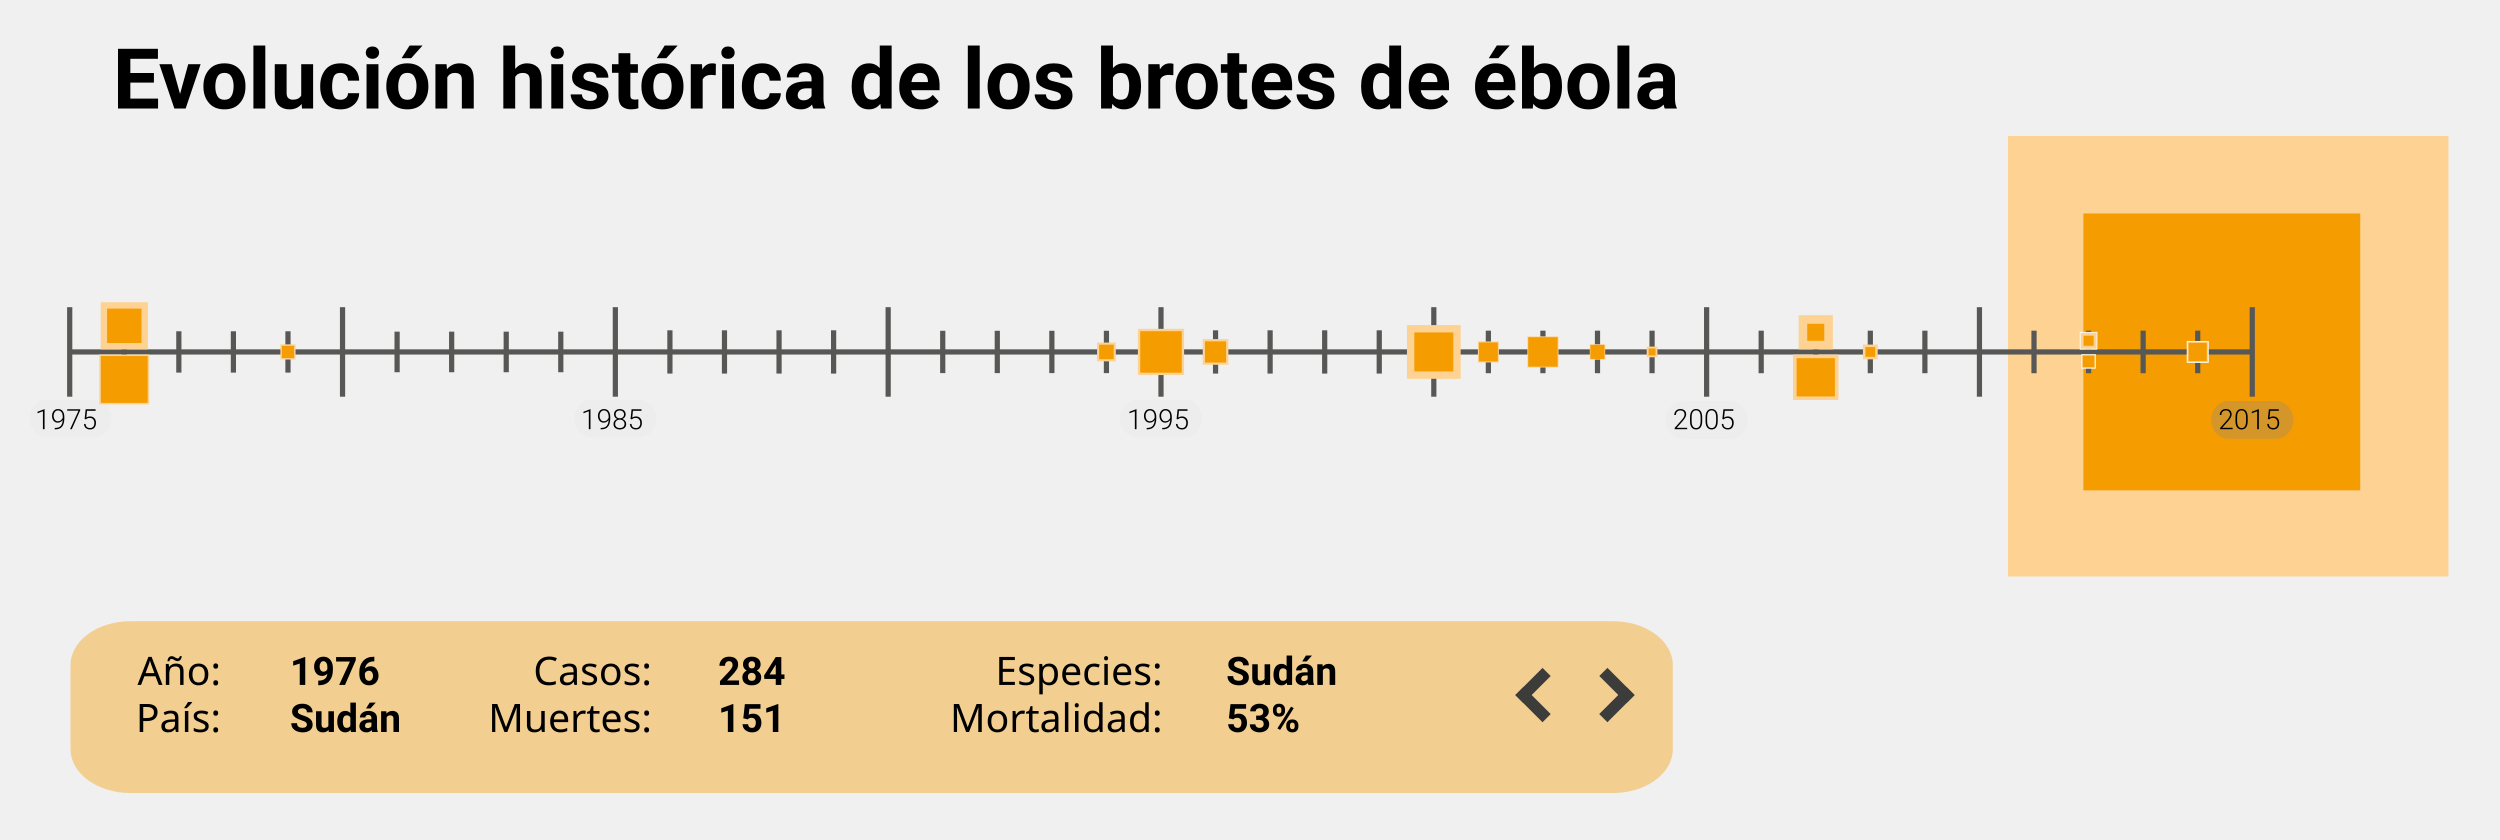
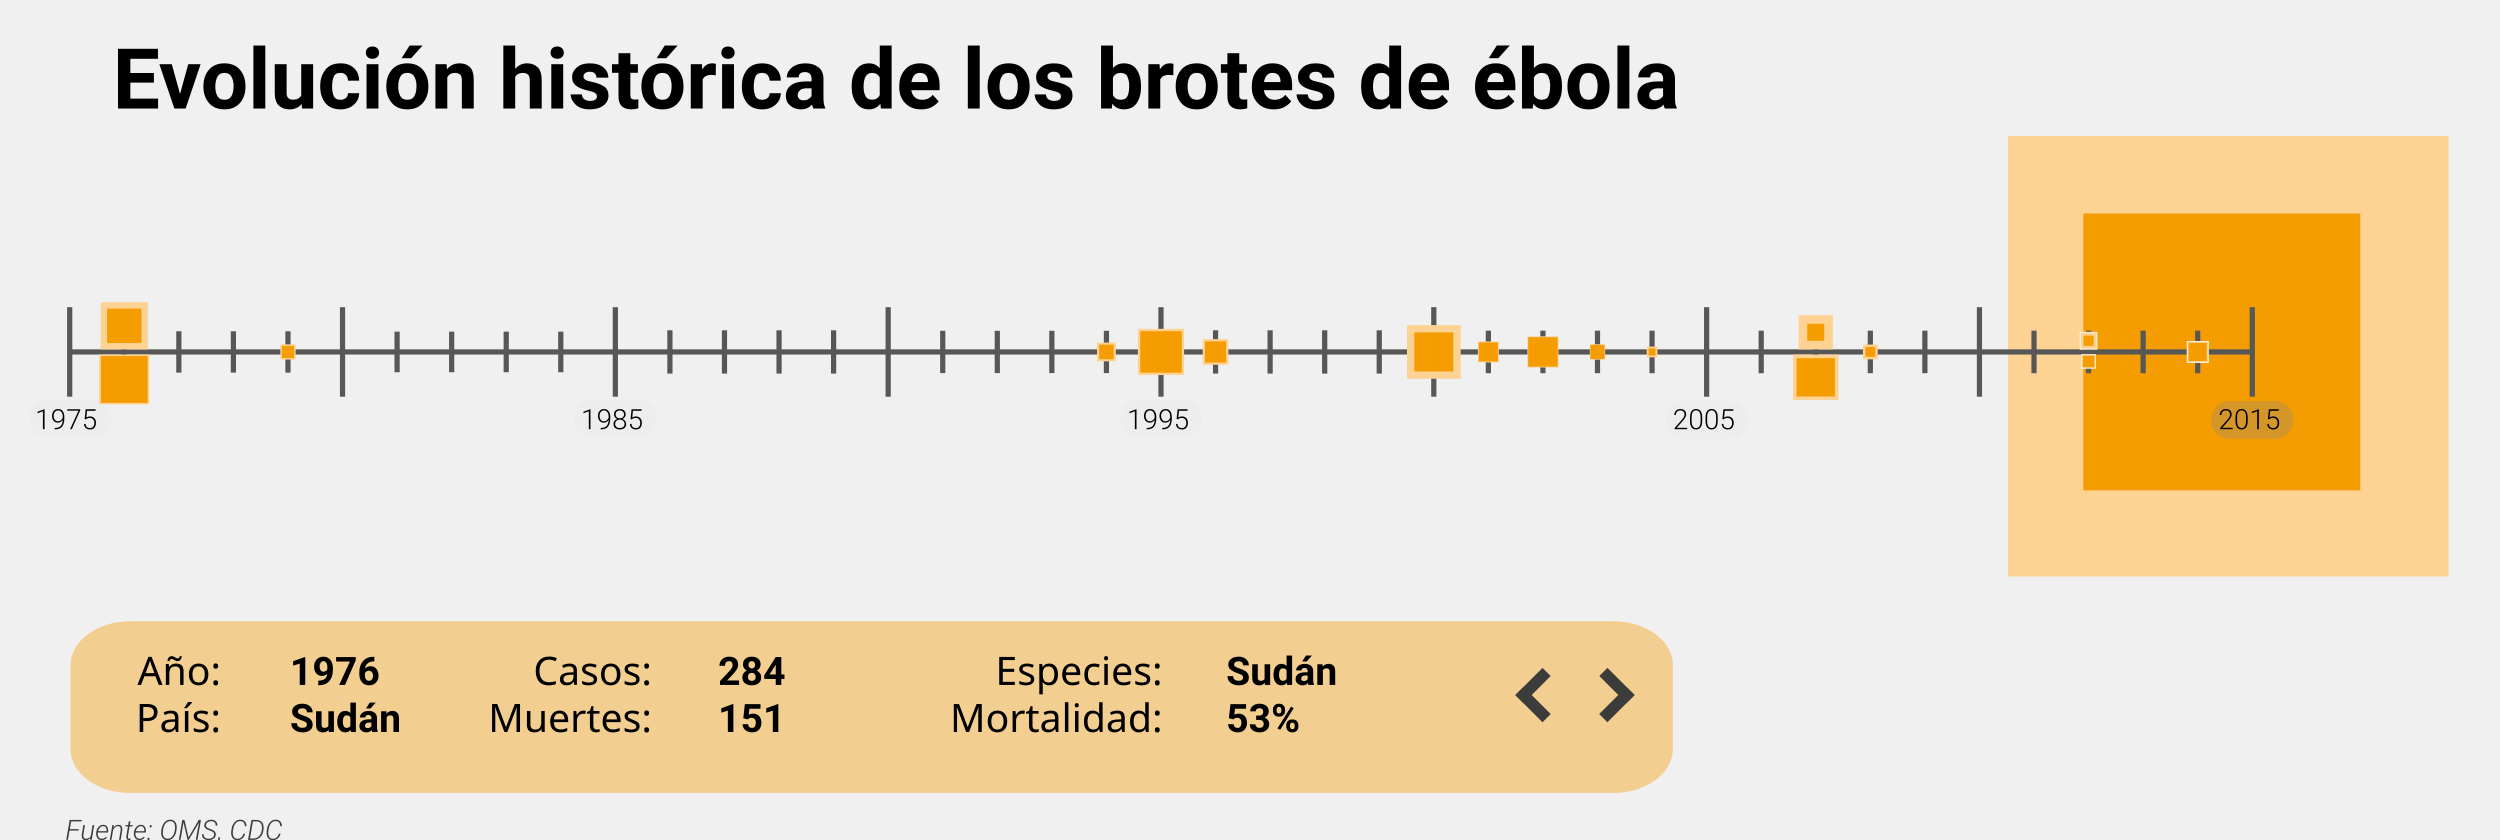
<svg xmlns="http://www.w3.org/2000/svg" version="1.1" id="Capa_1" x="0px" y="0px" width="893px" height="300px" viewBox="0 0 893 300" enable-background="new 0 0 893 300" xml:space="preserve">
  <defs id="defs269" />
  <path fill="#EDEDED" d="M624.272,150c0,3.739-2.789,6.768-6.229,6.768h-16.871c-3.44,0-6.229-3.029-6.229-6.768l0,0  c0-3.737,2.789-6.767,6.229-6.767h16.871C621.483,143.232,624.272,146.262,624.272,150L624.272,150z" id="path3" />
  <path fill="#EDEDED" d="M429.371,149.471c0,3.738-2.789,6.768-6.229,6.768h-16.871c-3.44,0-6.229-3.029-6.229-6.768l0,0  c0-3.737,2.789-6.767,6.229-6.767h16.871C426.582,142.704,429.371,145.733,429.371,149.471L429.371,149.471z" id="path5" />
  <path fill="#EDEDED" d="M234.468,149.471c0,3.738-2.789,6.767-6.229,6.767h-16.871c-3.44,0-6.229-3.029-6.229-6.767l0,0  c0-3.737,2.789-6.767,6.229-6.767h16.871C231.679,142.704,234.468,145.734,234.468,149.471L234.468,149.471z" id="path7" />
  <path fill="#EDEDED" d="M39.86,149.471c0,3.737-2.789,6.767-6.229,6.767H16.76c-3.44,0-6.229-3.029-6.229-6.767l0,0  c0-3.737,2.789-6.767,6.229-6.767H33.63C37.071,142.704,39.86,145.733,39.86,149.471L39.86,149.471z" id="path9" />
  <text class="title" transform="matrix(1 0 0 1 40.2437 38.7671)" font-family="Roboto" font-weight="700" font-size="30" id="text11">Evolución histórica de los brotes de ébola</text>
  <g id="g3655" class="_2014-2015">
    <rect id="rect13" height="157.336" width="157.337" y="48.597" x="717.253" style="fill:#fdd292" />
    <rect id="rect15" height="98.894" width="98.893" y="76.267" x="744.179" style="fill:#f59c00" />
  </g>
  <g id="g17">
    <line fill="none" stroke="#575756" stroke-width="1.861" stroke-miterlimit="10" x1="24.901" y1="125.714" x2="804.51" y2="125.714" id="line19" />
    <line fill="none" stroke="#575756" stroke-width="1.861" stroke-miterlimit="10" x1="24.901" y1="109.724" x2="24.901" y2="141.704" id="line21" />
    <line fill="none" stroke="#575756" stroke-width="1.861" stroke-miterlimit="10" x1="63.882" y1="118.33" x2="63.882" y2="133.098" id="line23" />
    <line fill="none" stroke="#575756" stroke-width="1.861" stroke-miterlimit="10" x1="44.391" y1="118.33" x2="44.391" y2="133.098" id="line25" />
    <line fill="none" stroke="#575756" stroke-width="1.861" stroke-miterlimit="10" x1="102.862" y1="118.33" x2="102.862" y2="133.098" id="line27" />
    <line fill="none" stroke="#575756" stroke-width="1.861" stroke-miterlimit="10" x1="83.372" y1="118.33" x2="83.372" y2="133.098" id="line29" />
    <line fill="none" stroke="#575756" stroke-width="1.861" stroke-miterlimit="10" x1="122.353" y1="109.724" x2="122.353" y2="141.704" id="line31" />
    <line fill="none" stroke="#575756" stroke-width="1.861" stroke-miterlimit="10" x1="161.333" y1="118.465" x2="161.333" y2="132.963" id="line33" />
    <line fill="none" stroke="#575756" stroke-width="1.861" stroke-miterlimit="10" x1="141.842" y1="118.465" x2="141.842" y2="132.963" id="line35" />
    <line fill="none" stroke="#575756" stroke-width="1.861" stroke-miterlimit="10" x1="200.313" y1="118.465" x2="200.313" y2="132.963" id="line37" />
    <line fill="none" stroke="#575756" stroke-width="1.861" stroke-miterlimit="10" x1="180.823" y1="118.465" x2="180.823" y2="132.963" id="line39" />
    <line fill="none" stroke="#575756" stroke-width="1.861" stroke-miterlimit="10" x1="219.803" y1="109.724" x2="219.803" y2="141.704" id="line41" />
    <line fill="none" stroke="#575756" stroke-width="1.861" stroke-miterlimit="10" x1="258.784" y1="117.981" x2="258.784" y2="133.446" id="line43" />
    <line fill="none" stroke="#575756" stroke-width="1.861" stroke-miterlimit="10" x1="239.294" y1="117.981" x2="239.294" y2="133.446" id="line45" />
    <line fill="none" stroke="#575756" stroke-width="1.861" stroke-miterlimit="10" x1="297.765" y1="117.981" x2="297.765" y2="133.446" id="line47" />
    <line fill="none" stroke="#575756" stroke-width="1.861" stroke-miterlimit="10" x1="278.275" y1="117.981" x2="278.275" y2="133.446" id="line49" />
    <line fill="none" stroke="#575756" stroke-width="1.861" stroke-miterlimit="10" x1="317.254" y1="109.724" x2="317.254" y2="141.704" id="line51" />
    <line fill="none" stroke="#575756" stroke-width="1.861" stroke-miterlimit="10" x1="356.235" y1="118.155" x2="356.235" y2="133.273" id="line53" />
    <line fill="none" stroke="#575756" stroke-width="1.861" stroke-miterlimit="10" x1="336.745" y1="118.155" x2="336.745" y2="133.273" id="line55" />
    <line fill="none" stroke="#575756" stroke-width="1.861" stroke-miterlimit="10" x1="395.216" y1="118.155" x2="395.216" y2="133.273" id="line57" />
    <line fill="none" stroke="#575756" stroke-width="1.861" stroke-miterlimit="10" x1="375.726" y1="118.155" x2="375.726" y2="133.273" id="line59" />
    <line fill="none" stroke="#575756" stroke-width="1.861" stroke-miterlimit="10" x1="414.706" y1="109.724" x2="414.706" y2="141.704" id="line61" />
    <line fill="none" stroke="#575756" stroke-width="1.861" stroke-miterlimit="10" x1="453.686" y1="117.98" x2="453.686" y2="133.447" id="line63" />
    <line fill="none" stroke="#575756" stroke-width="1.861" stroke-miterlimit="10" x1="434.196" y1="117.98" x2="434.196" y2="133.447" id="line65" />
    <line fill="none" stroke="#575756" stroke-width="1.861" stroke-miterlimit="10" x1="492.667" y1="117.98" x2="492.667" y2="133.447" id="line67" />
    <line fill="none" stroke="#575756" stroke-width="1.861" stroke-miterlimit="10" x1="473.177" y1="117.98" x2="473.177" y2="133.447" id="line69" />
    <line fill="none" stroke="#575756" stroke-width="1.861" stroke-miterlimit="10" x1="512.157" y1="109.724" x2="512.157" y2="141.704" id="line71" />
    <line fill="none" stroke="#575756" stroke-width="1.861" stroke-miterlimit="10" x1="570.627" y1="118.117" x2="570.627" y2="133.311" id="line73" />
    <line fill="none" stroke="#575756" stroke-width="1.861" stroke-miterlimit="10" x1="551.136" y1="118.117" x2="551.136" y2="133.311" id="line75" />
    <line fill="none" stroke="#575756" stroke-width="1.861" stroke-miterlimit="10" x1="609.608" y1="109.724" x2="609.608" y2="141.704" id="line77" />
    <line fill="none" stroke="#575756" stroke-width="1.861" stroke-miterlimit="10" x1="590.117" y1="118.117" x2="590.117" y2="133.311" id="line79" />
    <line fill="none" stroke="#575756" stroke-width="1.861" stroke-miterlimit="10" x1="531.647" y1="118.117" x2="531.647" y2="133.311" id="line81" />
    <line fill="none" stroke="#575756" stroke-width="1.861" stroke-miterlimit="10" x1="668.079" y1="118.117" x2="668.079" y2="133.311" id="line83" />
    <line fill="none" stroke="#575756" stroke-width="1.861" stroke-miterlimit="10" x1="648.588" y1="118.117" x2="648.588" y2="133.311" id="line85" />
    <line fill="none" stroke="#575756" stroke-width="1.861" stroke-miterlimit="10" x1="707.059" y1="109.724" x2="707.059" y2="141.704" id="line87" />
    <line fill="none" stroke="#575756" stroke-width="1.861" stroke-miterlimit="10" x1="687.569" y1="118.117" x2="687.569" y2="133.311" id="line89" />
    <line fill="none" stroke="#575756" stroke-width="1.861" stroke-miterlimit="10" x1="629.099" y1="118.117" x2="629.099" y2="133.311" id="line91" />
    <line fill="none" stroke="#575756" stroke-width="1.861" stroke-miterlimit="10" x1="765.53" y1="118.117" x2="765.53" y2="133.311" id="line93" />
    <line fill="none" stroke="#575756" stroke-width="1.861" stroke-miterlimit="10" x1="746.039" y1="118.117" x2="746.039" y2="133.311" id="line95" />
    <line fill="none" stroke="#575756" stroke-width="1.861" stroke-miterlimit="10" x1="804.51" y1="109.724" x2="804.51" y2="141.704" id="line97" />
    <line fill="none" stroke="#575756" stroke-width="1.861" stroke-miterlimit="10" x1="785.02" y1="118.117" x2="785.02" y2="133.311" id="line99" />
    <line fill="none" stroke="#575756" stroke-width="1.861" stroke-miterlimit="10" x1="726.549" y1="118.117" x2="726.549" y2="133.311" id="line101" />
  </g>
  <g id="g3639" class="_2004">
    <rect id="rect103" height="3.832" width="3.832" y="123.798" x="588.201" style="fill:#fdd292" />
    <rect id="rect105" height="2.466" width="2.466" y="124.481" x="588.883" style="fill:#f59c00" />
  </g>
  <g id="g3659" class="_2014">
    <rect id="rect107" height="7.555" width="7.555" stroke-miterlimit="10" y="121.936" x="781.243" style="fill:#fdd292;stroke:#ffffff;stroke-width:0.279;stroke-miterlimit:10" />
    <rect id="rect109" height="6.513" width="6.515" y="122.458" x="781.763" style="fill:#f59c00" />
  </g>
  <g id="g3647" class="_2007_uganda">
    <rect id="rect111" height="12.21" width="12.21" y="112.583" x="642.483" style="fill:#fdd292" />
    <rect id="rect113" height="6.08" width="6.08" y="115.649" x="645.547" style="fill:#f59c00" />
  </g>
  <g id="g3663" class="_2012_congo">
    <rect id="rect115" height="6" width="6" stroke-miterlimit="10" y="118.713" x="743.039" style="fill:#fdd292;stroke:#ffffff;stroke-width:0.3;stroke-miterlimit:10" />
    <rect id="rect117" height="3.61" width="3.61" y="119.909" x="744.234" style="fill:#f59c00" />
  </g>
  <g id="g3651" class="_2008">
    <rect id="rect119" height="5.266" width="5.265" y="123.081" x="665.447" style="fill:#fdd292" />
    <rect id="rect121" height="3.479" width="3.479" y="123.974" x="666.34" style="fill:#f59c00" />
  </g>
  <g id="g3623" class="_2000">
    <rect id="rect123" height="19.184" width="19.183" y="116.123" x="502.566" style="fill:#fdd292" />
    <rect id="rect125" height="13.928" width="13.928" y="118.751" x="505.194" style="fill:#f59c00" />
  </g>
  <g id="g3635" class="_2003">
    <rect id="rect127" height="5.508" width="5.508" y="122.959" x="567.874" style="fill:#fdd292" />
    <rect id="rect129" height="5.014" width="5.015" y="123.207" x="568.121" style="fill:#f59c00" />
  </g>
  <g id="g3631" class="_2002">
    <rect id="rect131" height="11.127" width="11.127" y="120.15" x="545.574" style="fill:#fdd292" />
    <rect id="rect133" height="10.521" width="10.522" y="120.453" x="545.876" style="fill:#f59c00" />
  </g>
  <g id="g3627" class="_2001">
    <rect id="rect135" height="7.498" width="7.498" y="121.965" x="527.898" style="fill:#fdd292" />
    <rect id="rect137" height="6.773" width="6.772" y="122.328" x="528.261" style="fill:#f59c00" />
  </g>
  <g id="g3619" class="_1996">
    <rect id="rect139" height="9.163" width="9.164" y="121.133" x="429.614" style="fill:#fdd292" />
    <rect id="rect141" height="7.554" width="7.553" y="121.938" x="430.419" style="fill:#f59c00" />
  </g>
  <g id="g3611" class="_1994">
    <rect id="rect143" height="6.708" width="6.708" y="122.361" x="391.862" style="fill:#fdd292" />
    <rect id="rect145" height="5.182" width="5.182" y="123.124" x="392.625" style="fill:#f59c00" />
  </g>
  <g id="g3615" class="_1995">
    <rect id="rect147" height="16.514" width="16.514" y="117.457" x="406.449" style="fill:#fdd292" />
    <rect id="rect149" height="14.83" width="14.829" y="118.299" x="407.292" style="fill:#f59c00" />
  </g>
  <g id="g3607" class="_1979">
    <rect id="rect151" height="5.424" width="5.424" y="123.003" x="100.15" style="fill:#fdd292" />
    <rect id="rect153" height="4.364" width="4.364" y="123.533" x="100.681" style="fill:#f59c00" />
  </g>
  <g id="g3599" class="_1976_sudan">
    <rect class="selected" id="rect155" height="16.85" width="16.85" y="107.959" x="35.967" style="fill:#fdd292;" />
    <rect id="rect157" height="12.29" width="12.29" y="110.239" x="38.248" style="fill:#f59c00" />
  </g>
  <text transform="matrix(1 0 0 1 12.5303 153.3096)" font-family="Roboto" font-weight="300" font-size="10" id="text159">1975</text>
  <text transform="matrix(1 0 0 1 207.5303 153.3096)" font-family="Roboto" font-weight="300" font-size="10" id="text161">1985</text>
  <text transform="matrix(1 0 0 1 402.5698 153.3096)" font-family="Roboto" font-weight="300" font-size="10" id="text163">1995</text>
  <text transform="matrix(1 0 0 1 597.5298 153.3096)" font-family="Roboto" font-weight="300" font-size="10" id="text165">2005</text>
  <path d="m 597.53,267.601 c 0,8.652 -9.564,15.668 -21.361,15.668 l -529.611,0 c -11.798,0 -21.363,-7.015 -21.363,-15.668 l 0,-30.029 c 0,-8.652 9.564,-15.668 21.363,-15.668 l 529.61,0 c 11.797,0 21.361,7.015 21.361,15.668 l 0,30.029 z" id="path167" style="opacity:0.4;fill:#f59c00" />
  <text transform="matrix(1 0 0 1 37.5664 244.6611)" id="text169">
    <tspan class="Lyear" x="60" text-anchor="end" y="0" font-family="'Roboto-Regular'" font-size="14" id="tspan171">Año: </tspan>
    <tspan class="year" x="66" y="0" font-family="Roboto" font-weight="700" font-size="14" id="tspan173">1976</tspan>
    <tspan class="Lcountry" x="60" text-anchor="end" y="16.8" font-family="'Roboto-Regular'" font-size="14" id="tspan175">País: </tspan>
    <tspan class="country" x="66" y="16.8" font-family="Roboto" font-weight="700" font-size="14" id="tspan177">Sudán</tspan>
    <tspan font-weight="700" font-family="Roboto" x="66" y="34" id="tspan179" font-size="14" class="country2" />
  </text>
  <text transform="matrix(1 0 0 1 358.8901 244.6611)" id="text181">
    <tspan class="Lspecies" x="75" text-anchor="end" y="0" font-family="'Roboto-Regular'" font-size="14" id="tspan183">Especies: </tspan>
    <tspan class="species" x="79.091" y="0" font-family="Roboto" font-weight="700" font-size="14" id="tspan185">Sudán </tspan>
    <tspan class="Lfatality_rate" x="75" text-anchor="end" y="16.8" font-family="'Roboto-Regular'" font-size="14" id="tspan187">Mortalidad: </tspan>
    <tspan class="fatality_rate" x="79.091" y="16.8" font-family="Roboto" font-weight="700" font-size="14" id="tspan189">53% </tspan>
    <tspan id="tspan189" font-size="14" font-weight="700" font-family="Roboto" y="34" x="50" class="fatality_rate2" />
  </text>
  <text transform="matrix(1 0 0 1 201.4883 244.6611)" id="text191">
    <tspan class="Lcases" x="50" text-anchor="end" y="0" font-family="'Roboto-Regular'" font-size="14" id="tspan193">Casos: </tspan>
    <tspan class="cases" x="55" y="0" font-family="Roboto" font-weight="700" font-size="14" id="tspan195">284 </tspan>
    <tspan class="Ldeaths" x="50" text-anchor="end" y="16.8" font-family="'Roboto-Regular'" font-size="14" id="tspan197">Muertes: </tspan>
    <tspan class="deaths" x="55" y="16.8" font-family="Roboto" font-weight="700" font-size="14" id="tspan199">151 </tspan>
  </text>
  <path opacity="0.3" fill="#878787" d="M819.175,149.999c0,3.738-2.789,6.768-6.229,6.768h-16.871c-3.44,0-6.229-3.029-6.229-6.768  l0,0c0-3.737,2.789-6.767,6.229-6.767h16.871C816.386,143.232,819.175,146.262,819.175,149.999L819.175,149.999z" id="path201" />
  <text transform="matrix(1 0 0 1 792.3755 153.3096)" font-family="Roboto" font-weight="300" font-size="10" id="text203">2015</text>
  <g id="g205">
    <path fill="#010202" d="M300.124,399.996c-6.543,0-11.873,5.33-11.873,11.873s5.33,11.873,11.873,11.873s11.873-5.33,11.873-11.873   S306.667,399.996,300.124,399.996z M298.593,417.463l-1.688-1.688l3.904-3.906l-3.904-3.904l1.688-1.688l5.593,5.592   L298.593,417.463z" id="path207" />
    <path fill="#010202" d="M124.201,423.742c6.543,0,11.873-5.328,11.873-11.873c0-6.543-5.33-11.873-11.873-11.873   s-11.873,5.33-11.873,11.873C112.328,418.414,117.658,423.742,124.201,423.742z M125.731,406.275l1.688,1.689l-3.905,3.904   l3.905,3.906l-1.688,1.688l-5.593-5.594L125.731,406.275z" id="path209" />
    <circle fill="#F59C00" cx="141.259" cy="411.893" r="2.978" id="circle211" />
    <circle fill="#010202" cx="161.374" cy="411.869" r="2.978" id="circle213" />
    <circle fill="#010202" cx="151.316" cy="411.893" r="2.978" id="circle215" />
    <circle fill="#010202" cx="201.604" cy="411.893" r="2.978" id="circle217" />
    <circle fill="#010202" cx="221.72" cy="411.869" r="2.978" id="circle219" />
    <circle fill="#010202" cx="211.662" cy="411.893" r="2.978" id="circle221" />
    <circle fill="#010202" cx="171.432" cy="411.904" r="2.978" id="circle223" />
    <circle fill="#010202" cx="191.547" cy="411.881" r="2.978" id="circle225" />
    <circle fill="#010202" cx="181.489" cy="411.904" r="2.978" id="circle227" />
    <circle fill="#010202" cx="231.778" cy="411.881" r="2.978" id="circle229" />
    <circle fill="#010202" cx="251.893" cy="411.857" r="2.978" id="circle231" />
    <circle fill="#010202" cx="241.835" cy="411.881" r="2.978" id="circle233" />
    <circle fill="#010202" cx="261.951" cy="411.869" r="2.978" id="circle235" />
    <circle fill="#010202" cx="282.066" cy="411.846" r="2.978" id="circle237" />
    <circle fill="#010202" cx="272.008" cy="411.869" r="2.978" id="circle239" />
  </g>
  <g id="g241">
    <g id="g243" class="arrow_left">
      <rect x="570.698" y="249.597" transform="matrix(0.7071,-0.7071,0.7071,0.7071,-8.7937,482.106)" width="13.717" height="4.141" id="rect245" style="fill:#3c3c3b" />
      <rect x="575.516" y="238.026" transform="matrix(-0.707,0.7072,-0.7072,-0.707,1159.093,9.5435)" width="4.107" height="13.717" id="rect247" style="fill:#3c3c3b" />
    </g>
    <g id="g249" class="arrow_right">
      <rect x="540.732" y="249.597" transform="matrix(-0.7071,-0.7071,0.7071,-0.7071,756.8398,816.8293)" width="13.717" height="4.141" id="rect251" style="fill:#3c3c3b" />
      <rect x="545.525" y="238.026" transform="matrix(0.707,0.7072,-0.7072,0.707,333.6359,-315.5071)" width="4.107" height="13.717" id="rect253" style="fill:#3c3c3b" />
    </g>
  </g>
  <g id="g3603" class="_1976_congo">
    <rect id="rect255" height="17.83" width="17.83" y="126.636" x="35.476" style="fill:#fdd292" />
    <rect id="rect257" height="16.73" width="16.73" y="127.186" x="36.027" style="fill:#f59c00" />
  </g>
  <g id="g3643" class="_2007_congo">
    <rect id="rect259" height="16.25" width="16.25" y="126.65" x="640.463" style="fill:#fdd292" />
    <rect id="rect261" height="13.67" width="13.67" y="127.941" x="641.752" style="fill:#f59c00" />
  </g>
  <g id="g3667" class="_2012_uganda">
    <rect id="rect263" height="4.9" width="4.899" stroke-miterlimit="10" y="126.638" x="743.589" style="fill:#fdd292;stroke:#ffffff;stroke-width:0.245;stroke-miterlimit:10" />
    <rect id="rect265" height="4.12" width="4.12" y="127.029" x="743.979" style="fill:#f59c00" />
  </g>
+   <text class="source" transform="matrix(1 0 0 1 23.3062 300)" fill="#3C3C3B" font-family="Roboto" font-weight="300" font-style="italic" font-size="10">Fuente: OMS, CDC</text>
</svg>
